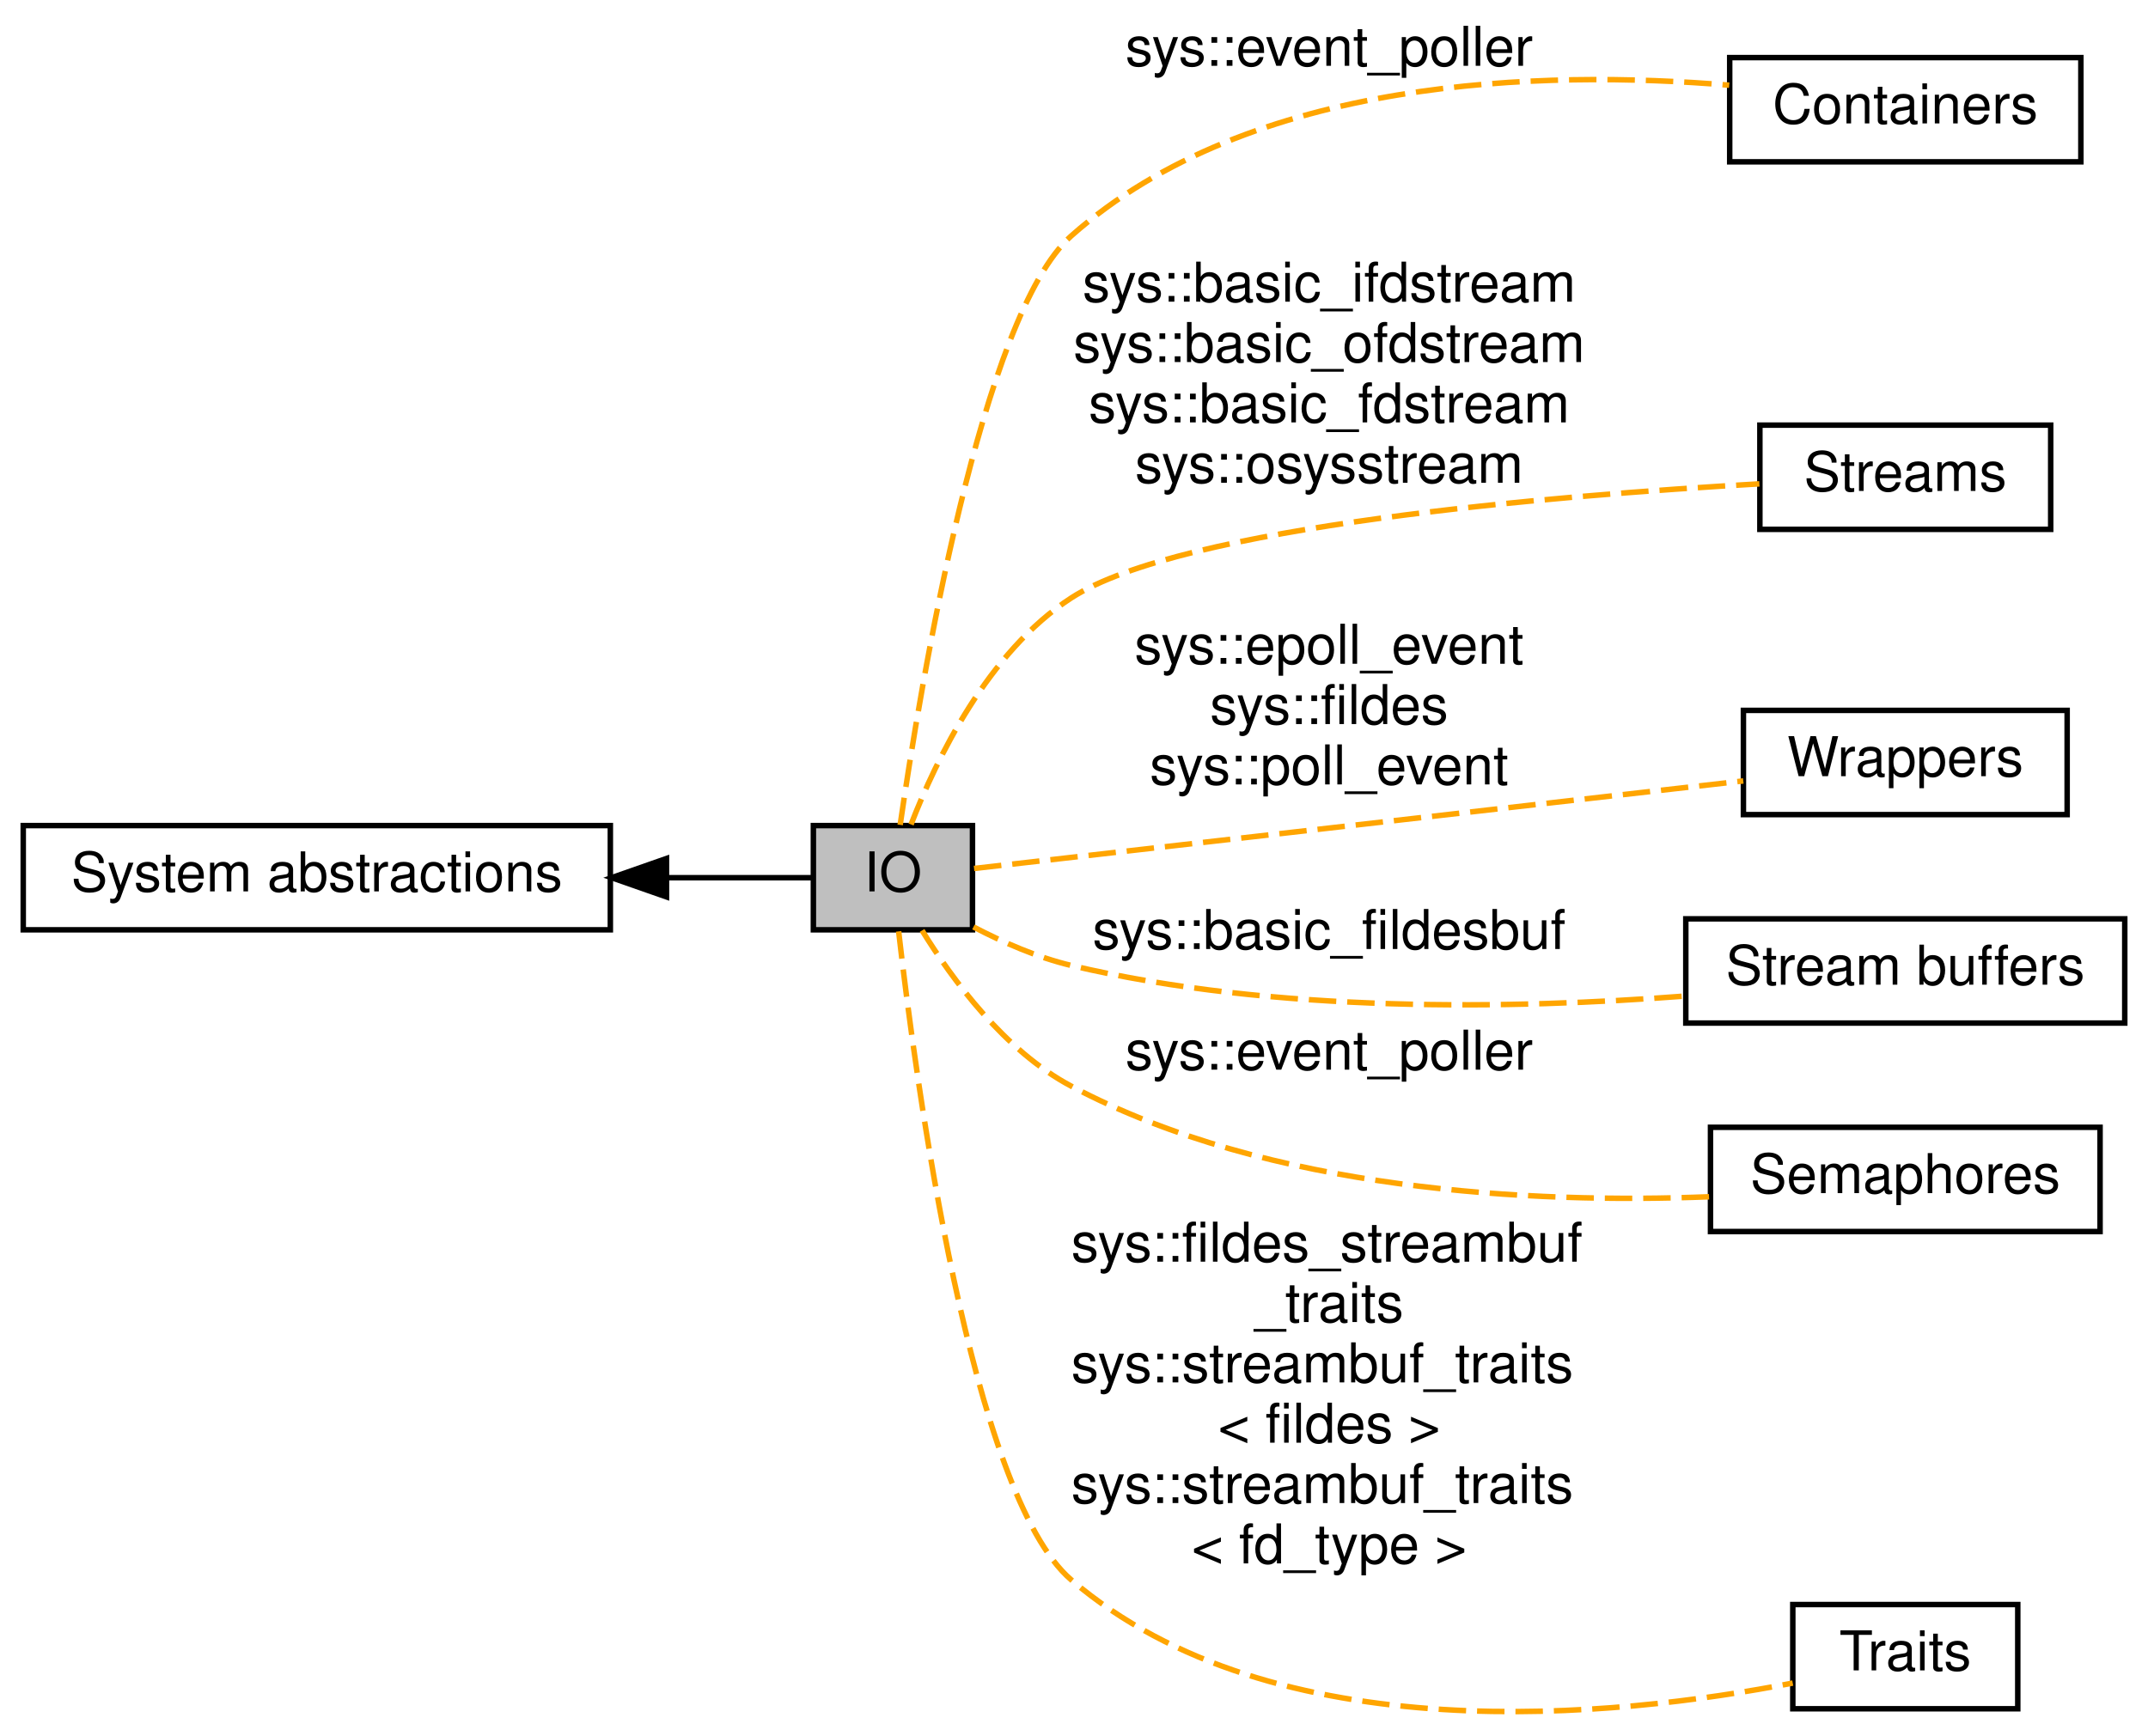
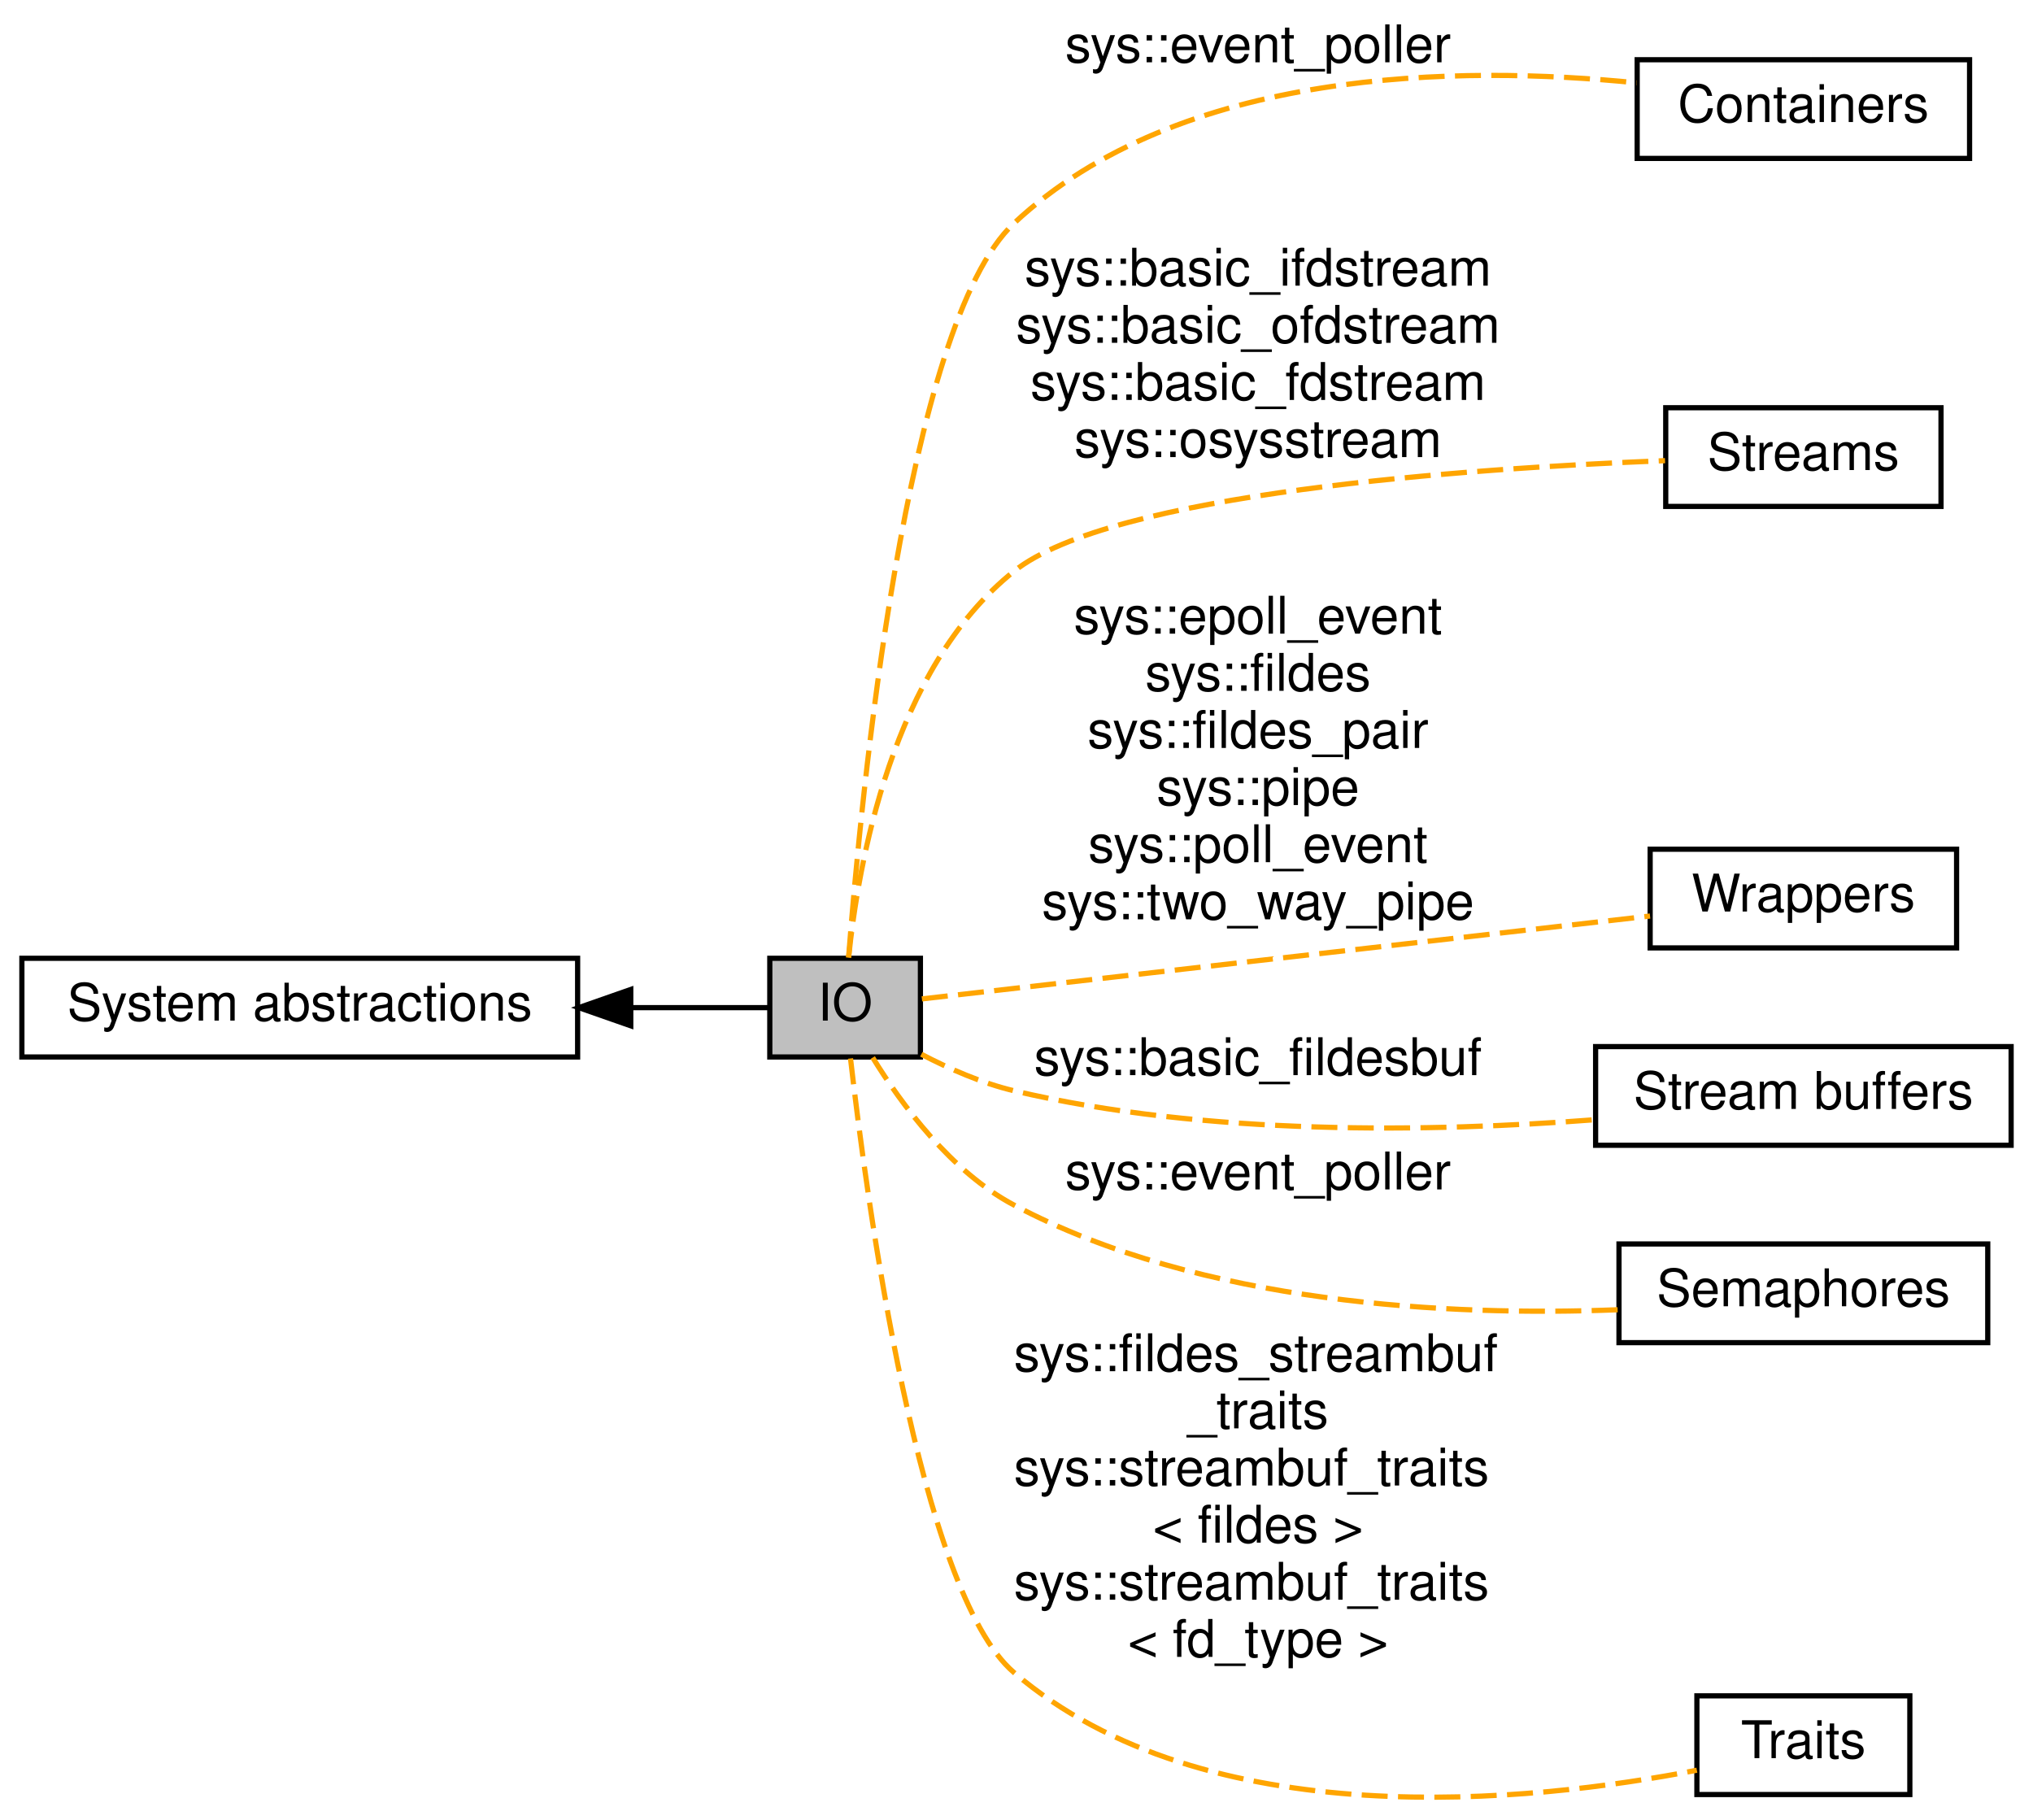
- <svg xmlns="http://www.w3.org/2000/svg" xmlns:xlink="http://www.w3.org/1999/xlink" width="391pt" height="316pt" viewBox="0.00 0.00 391.00 316.38">
-   <g id="graph0" class="graph" transform="scale(1 1) rotate(0) translate(4 312.3846)">
+ <svg xmlns="http://www.w3.org/2000/svg" xmlns:xlink="http://www.w3.org/1999/xlink" width="391pt" height="350pt" viewBox="0.00 0.00 391.00 350.38">
+   <g id="graph0" class="graph" transform="scale(1 1) rotate(0) translate(4 346.3846)">
    <g id="node1" class="node">
      <g id="a_node1">
        <a xlink:href="group__container.html" target="_top" xlink:title="Classes with container interface. ">
-           <polygon fill="none" stroke="#000000" points="311,-282.885 311,-301.885 375,-301.885 375,-282.885 311,-282.885" />
-           <text text-anchor="middle" x="343" y="-289.885" font-family="Helvetica,sans-Serif" font-size="10.00" fill="#000000">Containers</text>
+           <polygon fill="none" stroke="#000000" points="311,-315.885 311,-334.885 375,-334.885 375,-315.885 311,-315.885" />
+           <text text-anchor="middle" x="343" y="-322.885" font-family="Helvetica,sans-Serif" font-size="10.00" fill="#000000">Containers</text>
        </a>
      </g>
    </g>
    <g id="node2" class="node">
      <g id="a_node2">
        <a xlink:href="group__stream.html" target="_top" xlink:title="Classes with member input/output operators. ">
-           <polygon fill="none" stroke="#000000" points="316.5,-215.885 316.5,-234.885 369.5,-234.885 369.5,-215.885 316.5,-215.885" />
-           <text text-anchor="middle" x="343" y="-222.885" font-family="Helvetica,sans-Serif" font-size="10.00" fill="#000000">Streams</text>
+           <polygon fill="none" stroke="#000000" points="316.5,-248.885 316.5,-267.885 369.5,-267.885 369.5,-248.885 316.5,-248.885" />
+           <text text-anchor="middle" x="343" y="-255.885" font-family="Helvetica,sans-Serif" font-size="10.00" fill="#000000">Streams</text>
        </a>
      </g>
    </g>
    <g id="node3" class="node">
      <g id="a_node3">
        <a xlink:href="group__wrapper.html" target="_top" xlink:title="Wrappers for system structures. ">
          <polygon fill="none" stroke="#000000" points="313.5,-163.885 313.5,-182.885 372.5,-182.885 372.5,-163.885 313.5,-163.885" />
          <text text-anchor="middle" x="343" y="-170.885" font-family="Helvetica,sans-Serif" font-size="10.00" fill="#000000">Wrappers</text>
        </a>
      </g>
    </g>
    <g id="node4" class="node">
      <g id="a_node4">
        <a xlink:href="group__streambuf.html" target="_top" xlink:title="Classes with std::streambuf interface. ">
          <polygon fill="none" stroke="#000000" points="303,-125.885 303,-144.885 383,-144.885 383,-125.885 303,-125.885" />
          <text text-anchor="middle" x="343" y="-132.885" font-family="Helvetica,sans-Serif" font-size="10.00" fill="#000000">Stream buffers</text>
        </a>
      </g>
    </g>
    <g id="node5" class="node">
      <g id="a_node5">
        <a xlink:href="group__semaphore.html" target="_top" xlink:title="Classes with std::condition_variable interface. ">
          <polygon fill="none" stroke="#000000" points="307.5,-87.885 307.5,-106.885 378.5,-106.885 378.5,-87.885 307.5,-87.885" />
          <text text-anchor="middle" x="343" y="-94.885" font-family="Helvetica,sans-Serif" font-size="10.00" fill="#000000">Semaphores</text>
        </a>
      </g>
    </g>
    <g id="node6" class="node">
      <g id="a_node6">
        <a xlink:href="group__traits.html" target="_top" xlink:title="Traits classes. ">
          <polygon fill="none" stroke="#000000" points="322.5,-.885 322.5,-19.885 363.5,-19.885 363.5,-.885 322.5,-.885" />
          <text text-anchor="middle" x="343" y="-7.885" font-family="Helvetica,sans-Serif" font-size="10.00" fill="#000000">Traits</text>
        </a>
      </g>
    </g>
    <g id="node7" class="node">
      <g id="a_node7">
        <a xlink:href="group__system.html" target="_top" xlink:title="System calls and system structures wrappers. ">
          <polygon fill="none" stroke="#000000" points="0,-142.885 0,-161.885 107,-161.885 107,-142.885 0,-142.885" />
          <text text-anchor="middle" x="53.5" y="-149.885" font-family="Helvetica,sans-Serif" font-size="10.00" fill="#000000">System abstractions</text>
        </a>
      </g>
    </g>
    <g id="node8" class="node">
      <polygon fill="#bfbfbf" stroke="#000000" points="144,-142.885 144,-161.885 173,-161.885 173,-142.885 144,-142.885" />
      <text text-anchor="middle" x="158.5" y="-149.885" font-family="Helvetica,sans-Serif" font-size="10.00" fill="#000000">IO</text>
    </g>
    <g id="edge1" class="edge">
      <path fill="none" stroke="#000000" d="M117.296,-152.385C127.228,-152.385 136.594,-152.385 143.88,-152.385" />
      <polygon fill="#000000" stroke="#000000" points="117.23,-148.885 107.23,-152.385 117.23,-155.885 117.23,-148.885" />
    </g>
    <g id="edge7" class="edge">
-       <path fill="none" stroke="#ffa500" stroke-dasharray="5,2" d="M159.821,-162.013C163.499,-187.348 174.668,-254.915 191,-269.385 223.762,-298.411 276.928,-299.686 310.911,-296.854" />
-       <text text-anchor="middle" x="238" y="-300.385" font-family="Helvetica,sans-Serif" font-size="10.00" fill="#000000">sys::event_poller</text>
+       <path fill="none" stroke="#ffa500" stroke-dasharray="5,2" d="M159.176,-162.084C161.49,-192.302 170.129,-283.891 191,-303.385 223.055,-333.323 276.676,-333.87 310.912,-330.436" />
+       <text text-anchor="middle" x="238" y="-334.385" font-family="Helvetica,sans-Serif" font-size="10.00" fill="#000000">sys::event_poller</text>
    </g>
    <g id="edge3" class="edge">
-       <path fill="none" stroke="#ffa500" stroke-dasharray="5,2" d="M161.802,-162.089C166.375,-173.931 175.832,-193.585 191,-203.385 211.213,-216.443 278.487,-222.024 316.41,-224.18" />
-       <text text-anchor="middle" x="238" y="-257.385" font-family="Helvetica,sans-Serif" font-size="10.00" fill="#000000">sys::basic_ifdstream</text>
-       <text text-anchor="middle" x="238" y="-246.385" font-family="Helvetica,sans-Serif" font-size="10.00" fill="#000000">sys::basic_ofdstream</text>
-       <text text-anchor="middle" x="238" y="-235.385" font-family="Helvetica,sans-Serif" font-size="10.00" fill="#000000">sys::basic_fdstream</text>
-       <text text-anchor="middle" x="238" y="-224.385" font-family="Helvetica,sans-Serif" font-size="10.00" fill="#000000">sys::osysstream</text>
+       <path fill="none" stroke="#ffa500" stroke-dasharray="5,2" d="M159.175,-162.002C160.978,-179.781 167.518,-217.678 191,-236.385 209.874,-251.42 278.043,-256.192 316.365,-257.698" />
+       <text text-anchor="middle" x="238" y="-291.385" font-family="Helvetica,sans-Serif" font-size="10.00" fill="#000000">sys::basic_ifdstream</text>
+       <text text-anchor="middle" x="238" y="-280.385" font-family="Helvetica,sans-Serif" font-size="10.00" fill="#000000">sys::basic_ofdstream</text>
+       <text text-anchor="middle" x="238" y="-269.385" font-family="Helvetica,sans-Serif" font-size="10.00" fill="#000000">sys::basic_fdstream</text>
+       <text text-anchor="middle" x="238" y="-258.385" font-family="Helvetica,sans-Serif" font-size="10.00" fill="#000000">sys::osysstream</text>
    </g>
    <g id="edge2" class="edge">
      <path fill="none" stroke="#ffa500" stroke-dasharray="5,2" d="M173.286,-154.068C203.643,-157.523 273.493,-165.473 313.476,-170.024" />
-       <text text-anchor="middle" x="238" y="-191.385" font-family="Helvetica,sans-Serif" font-size="10.00" fill="#000000">sys::epoll_event</text>
-       <text text-anchor="middle" x="238" y="-180.385" font-family="Helvetica,sans-Serif" font-size="10.00" fill="#000000">sys::fildes</text>
-       <text text-anchor="middle" x="238" y="-169.385" font-family="Helvetica,sans-Serif" font-size="10.00" fill="#000000">sys::poll_event</text>
+       <text text-anchor="middle" x="238" y="-224.385" font-family="Helvetica,sans-Serif" font-size="10.00" fill="#000000">sys::epoll_event</text>
+       <text text-anchor="middle" x="238" y="-213.385" font-family="Helvetica,sans-Serif" font-size="10.00" fill="#000000">sys::fildes</text>
+       <text text-anchor="middle" x="238" y="-202.385" font-family="Helvetica,sans-Serif" font-size="10.00" fill="#000000">sys::fildes_pair</text>
+       <text text-anchor="middle" x="238" y="-191.385" font-family="Helvetica,sans-Serif" font-size="10.00" fill="#000000">sys::pipe</text>
+       <text text-anchor="middle" x="238" y="-180.385" font-family="Helvetica,sans-Serif" font-size="10.00" fill="#000000">sys::poll_event</text>
+       <text text-anchor="middle" x="238" y="-169.385" font-family="Helvetica,sans-Serif" font-size="10.00" fill="#000000">sys::two_way_pipe</text>
    </g>
    <g id="edge5" class="edge">
      <path fill="none" stroke="#ffa500" stroke-dasharray="5,2" d="M173.179,-143.412C178.582,-140.589 184.88,-137.831 191,-136.385 228.111,-127.616 271.755,-128.428 302.734,-130.798" />
      <text text-anchor="middle" x="238" y="-139.385" font-family="Helvetica,sans-Serif" font-size="10.00" fill="#000000">sys::basic_fildesbuf</text>
    </g>
    <g id="edge6" class="edge">
      <path fill="none" stroke="#ffa500" stroke-dasharray="5,2" d="M163.814,-142.766C169.341,-133.777 178.881,-120.807 191,-114.385 227.249,-95.174 275.108,-92.96 307.36,-94.223" />
      <text text-anchor="middle" x="238" y="-117.385" font-family="Helvetica,sans-Serif" font-size="10.00" fill="#000000">sys::event_poller</text>
    </g>
    <g id="edge4" class="edge">
      <path fill="none" stroke="#ffa500" stroke-dasharray="5,2" d="M159.542,-142.599C162.649,-115.413 172.784,-39.947 191,-24.385 228.074,7.288 290.377,.664 322.491,-5.568" />
      <text text-anchor="start" x="191" y="-82.385" font-family="Helvetica,sans-Serif" font-size="10.00" fill="#000000">sys::fildes_streambuf</text>
      <text text-anchor="middle" x="238" y="-71.385" font-family="Helvetica,sans-Serif" font-size="10.00" fill="#000000">_traits</text>
      <text text-anchor="start" x="191" y="-60.385" font-family="Helvetica,sans-Serif" font-size="10.00" fill="#000000">sys::streambuf_traits</text>
      <text text-anchor="middle" x="238" y="-49.385" font-family="Helvetica,sans-Serif" font-size="10.00" fill="#000000">&lt; fildes &gt;</text>
      <text text-anchor="start" x="191" y="-38.385" font-family="Helvetica,sans-Serif" font-size="10.00" fill="#000000">sys::streambuf_traits</text>
      <text text-anchor="middle" x="238" y="-27.385" font-family="Helvetica,sans-Serif" font-size="10.00" fill="#000000">&lt; fd_type &gt;</text>
    </g>
  </g>
</svg>
